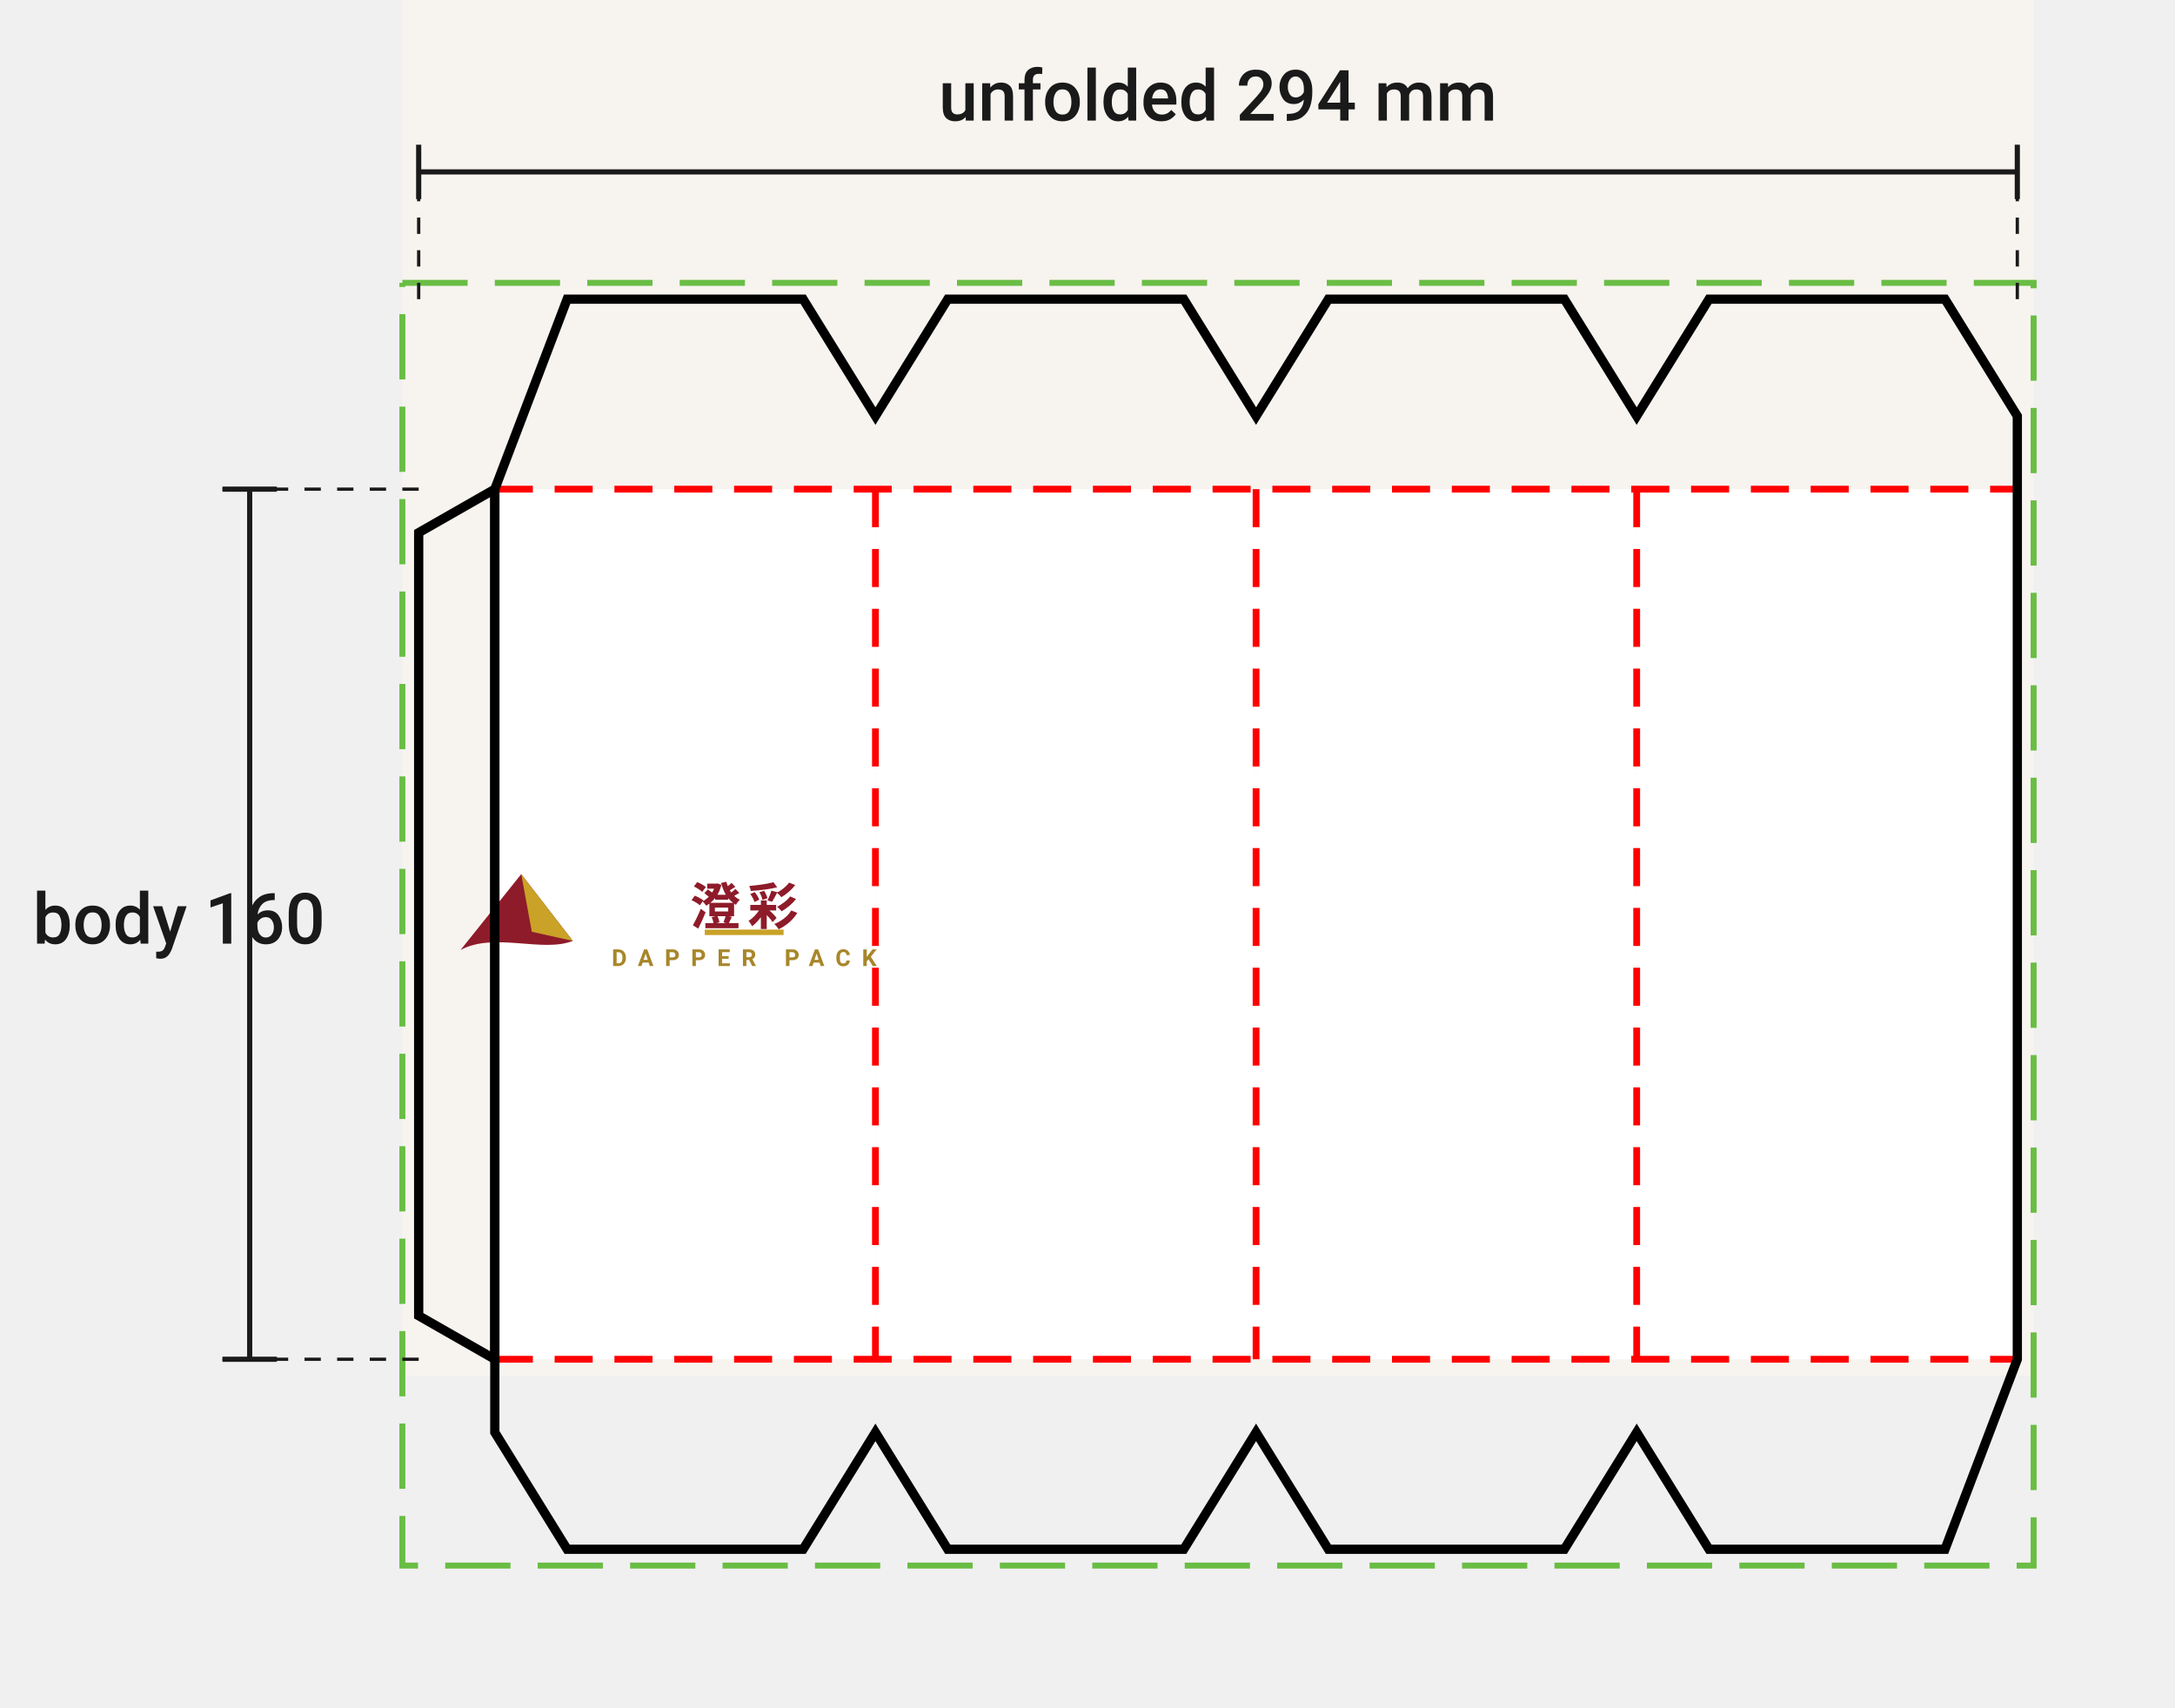
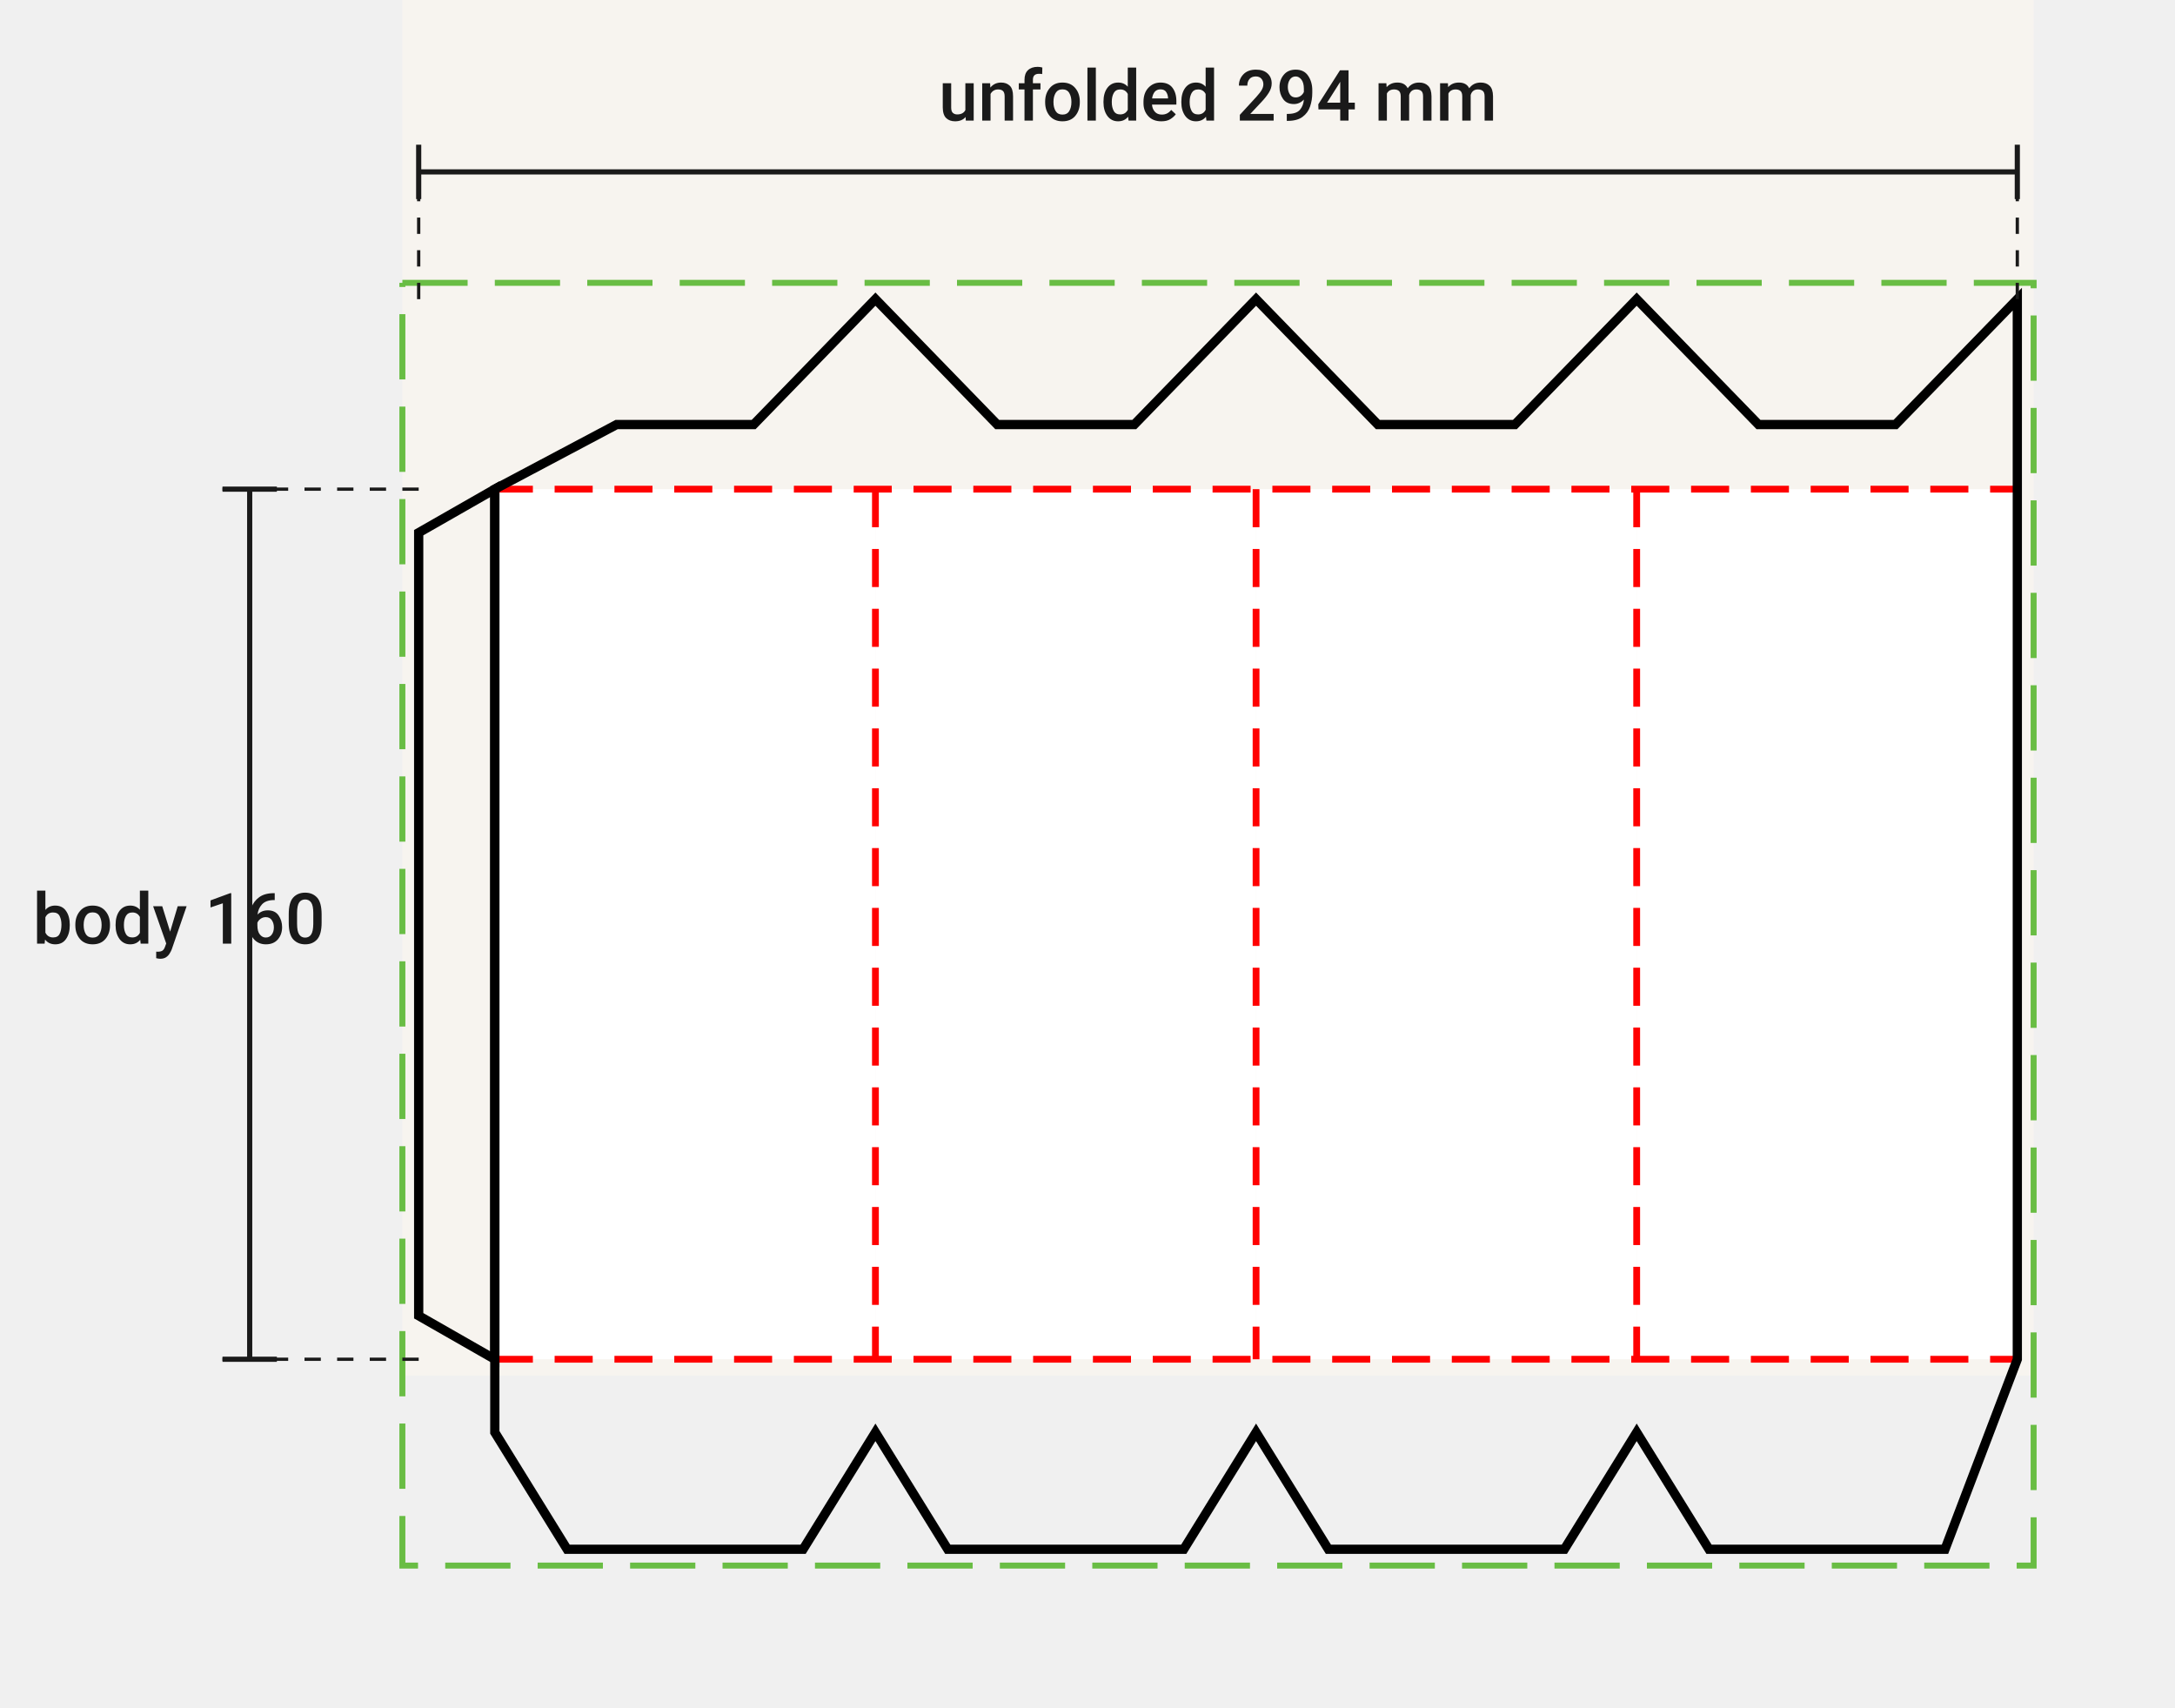
- <svg xmlns="http://www.w3.org/2000/svg" viewBox="-91.0 -45.1 400.0 313.9" width="400" height="314" role="img" aria-labelledby="tcarton-straight dcarton-straight">
+ <svg xmlns="http://www.w3.org/2000/svg" viewBox="-91.0 -45.1 400.0 313.9" width="400" height="314" role="img" aria-labelledby="tcarton-crashlock dcarton-crashlock">
  <g>
    <rect class="blank" x="-17.00" y="-47.80" width="300.00" height="255.60" fill="#F7F4EF" />
    <rect x="0.00" y="44.80" width="70.00" height="160.00" fill="#FFFFFF" />
    <rect x="70.00" y="44.80" width="70.00" height="160.00" fill="#FFFFFF" />
    <rect x="140.00" y="44.80" width="70.00" height="160.00" fill="#FFFFFF" />
    <rect x="210.00" y="44.80" width="70.00" height="160.00" fill="#FFFFFF" />
-     <g class="brand__mark" transform="translate(3.74 124.80) scale(0.1395)">
-       <path d="M -72 34 L 8 -66 L 76 22 C 36 38 -28 10 -72 34 Z" fill="#8E1B2A" />
-       <path d="M 8 -66 L 76 22 L 22 10 Z" fill="#C9A227" />
-     </g>
-     <g class="wordmark">
-       <text x="45.86" y="121.64" font-family="ui-sans-serif,system-ui,-apple-system,'Segoe UI',Roboto,'Helvetica Neue',Arial,sans-serif" font-size="9.3" font-weight="700" fill="#8E1B2A" letter-spacing="1.30" text-anchor="middle" dominant-baseline="middle">澄彩</text>
-       <line x1="38.61" y1="126.29" x2="53.11" y2="126.29" stroke="#C9A227" stroke-width="1.00" />
-       <text x="45.86" y="131.31" font-family="ui-sans-serif,system-ui,-apple-system,'Segoe UI',Roboto,'Helvetica Neue',Arial,sans-serif" font-size="4.3" font-weight="600" fill="#A8862A" letter-spacing="2.05" text-anchor="middle" dominant-baseline="middle">DAPPER PACK</text>
-     </g>
    <line x1="70.00" y1="44.80" x2="70.00" y2="204.80" stroke="#FF0000" stroke-width="1.25" stroke-dasharray="7 4" />
    <line x1="140.00" y1="44.80" x2="140.00" y2="204.80" stroke="#FF0000" stroke-width="1.25" stroke-dasharray="7 4" />
    <line x1="210.00" y1="44.80" x2="210.00" y2="204.80" stroke="#FF0000" stroke-width="1.25" stroke-dasharray="7 4" />
    <line x1="0.00" y1="44.80" x2="280.00" y2="44.80" stroke="#FF0000" stroke-width="1.25" stroke-dasharray="7 4" />
    <line x1="0.00" y1="204.80" x2="280.00" y2="204.80" stroke="#FF0000" stroke-width="1.25" stroke-dasharray="7 4" />
    <line x1="0.00" y1="44.80" x2="0.00" y2="204.80" stroke="#FF0000" stroke-width="1.25" stroke-dasharray="7 4" />
-     <path d="M0.00,44.80 L13.30,9.86 L56.70,9.86 L70.00,31.36 L70.00,31.36 L83.30,9.86 L126.70,9.86 L140.00,31.36 L140.00,31.36 L153.30,9.86 L196.70,9.86 L210.00,31.36 L210.00,31.36 L223.30,9.86 L266.70,9.86 L280.00,31.36 L280.00,44.80 L280.00,204.80 L266.70,239.74 L223.30,239.74 L210.00,218.24 L210.00,218.24 L196.70,239.74 L153.30,239.74 L140.00,218.24 L140.00,218.24 L126.70,239.74 L83.30,239.74 L70.00,218.24 L70.00,218.24 L56.70,239.74 L13.30,239.74 L0.00,218.24 L0.00,204.80 Z" fill="none" stroke="#000000" stroke-width="1.7" stroke-linejoin="miter" />
+     <path d="M0.00,44.80 L22.40,32.92 L47.60,32.92 L70.00,9.86 L70.00,9.86 L92.40,32.92 L117.60,32.92 L140.00,9.86 L140.00,9.86 L162.40,32.92 L187.60,32.92 L210.00,9.86 L210.00,9.86 L232.40,32.92 L257.60,32.92 L280.00,9.86 L280.00,44.80 L280.00,204.80 L266.70,239.74 L223.30,239.74 L210.00,218.24 L210.00,218.24 L196.70,239.74 L153.30,239.74 L140.00,218.24 L140.00,218.24 L126.70,239.74 L83.30,239.74 L70.00,218.24 L70.00,218.24 L56.70,239.74 L13.30,239.74 L0.00,218.24 L0.00,204.80 Z" fill="none" stroke="#000000" stroke-width="1.7" stroke-linejoin="miter" />
    <path d="M0.00,44.80 L-14.00,52.80 L-14.00,196.80 L0.00,204.80 Z" fill="none" stroke="#000000" stroke-width="1.7" stroke-linejoin="miter" />
    <path d="M-17.00,6.86 L283.00,6.86 L283.00,242.74 L-17.00,242.74 L-17.00,6.86" fill="none" stroke="#69BD44" stroke-width="1.1" stroke-dasharray="12 5" />
    <line x1="-14.00" y1="-13.54" x2="280.00" y2="-13.54" stroke="#1A1A1A" stroke-width="0.95" />
    <line x1="-14.00" y1="9.86" x2="-14.00" y2="-18.54" stroke="#1A1A1A" stroke-width="0.6" stroke-dasharray="3 3" />
    <line x1="-14.00" y1="-18.54" x2="-14.00" y2="-8.54" stroke="#1A1A1A" stroke-width="0.95" />
    <line x1="280.00" y1="9.86" x2="280.00" y2="-18.54" stroke="#1A1A1A" stroke-width="0.6" stroke-dasharray="3 3" />
    <line x1="280.00" y1="-18.54" x2="280.00" y2="-8.54" stroke="#1A1A1A" stroke-width="0.95" />
    <text x="133.00" y="-26.54" font-family="ui-sans-serif,system-ui,-apple-system,'Segoe UI',Roboto,'Helvetica Neue',Arial,sans-serif" font-size="13" font-weight="500" fill="#1A1A1A" text-anchor="middle" dominant-baseline="middle">unfolded 294 mm</text>
    <line x1="-45.08" y1="44.80" x2="-45.08" y2="204.80" stroke="#1A1A1A" stroke-width="0.95" />
    <line x1="-14.00" y1="44.80" x2="-50.08" y2="44.80" stroke="#1A1A1A" stroke-width="0.6" stroke-dasharray="3 3" />
    <line x1="-50.08" y1="44.80" x2="-40.08" y2="44.80" stroke="#1A1A1A" stroke-width="0.95" />
    <line x1="-14.00" y1="204.80" x2="-50.08" y2="204.80" stroke="#1A1A1A" stroke-width="0.6" stroke-dasharray="3 3" />
    <line x1="-50.08" y1="204.80" x2="-40.08" y2="204.80" stroke="#1A1A1A" stroke-width="0.95" />
    <text x="-58.08" y="124.80" font-family="ui-sans-serif,system-ui,-apple-system,'Segoe UI',Roboto,'Helvetica Neue',Arial,sans-serif" font-size="13" font-weight="500" fill="#1A1A1A" text-anchor="middle" dominant-baseline="middle">body 160</text>
  </g>
</svg>
